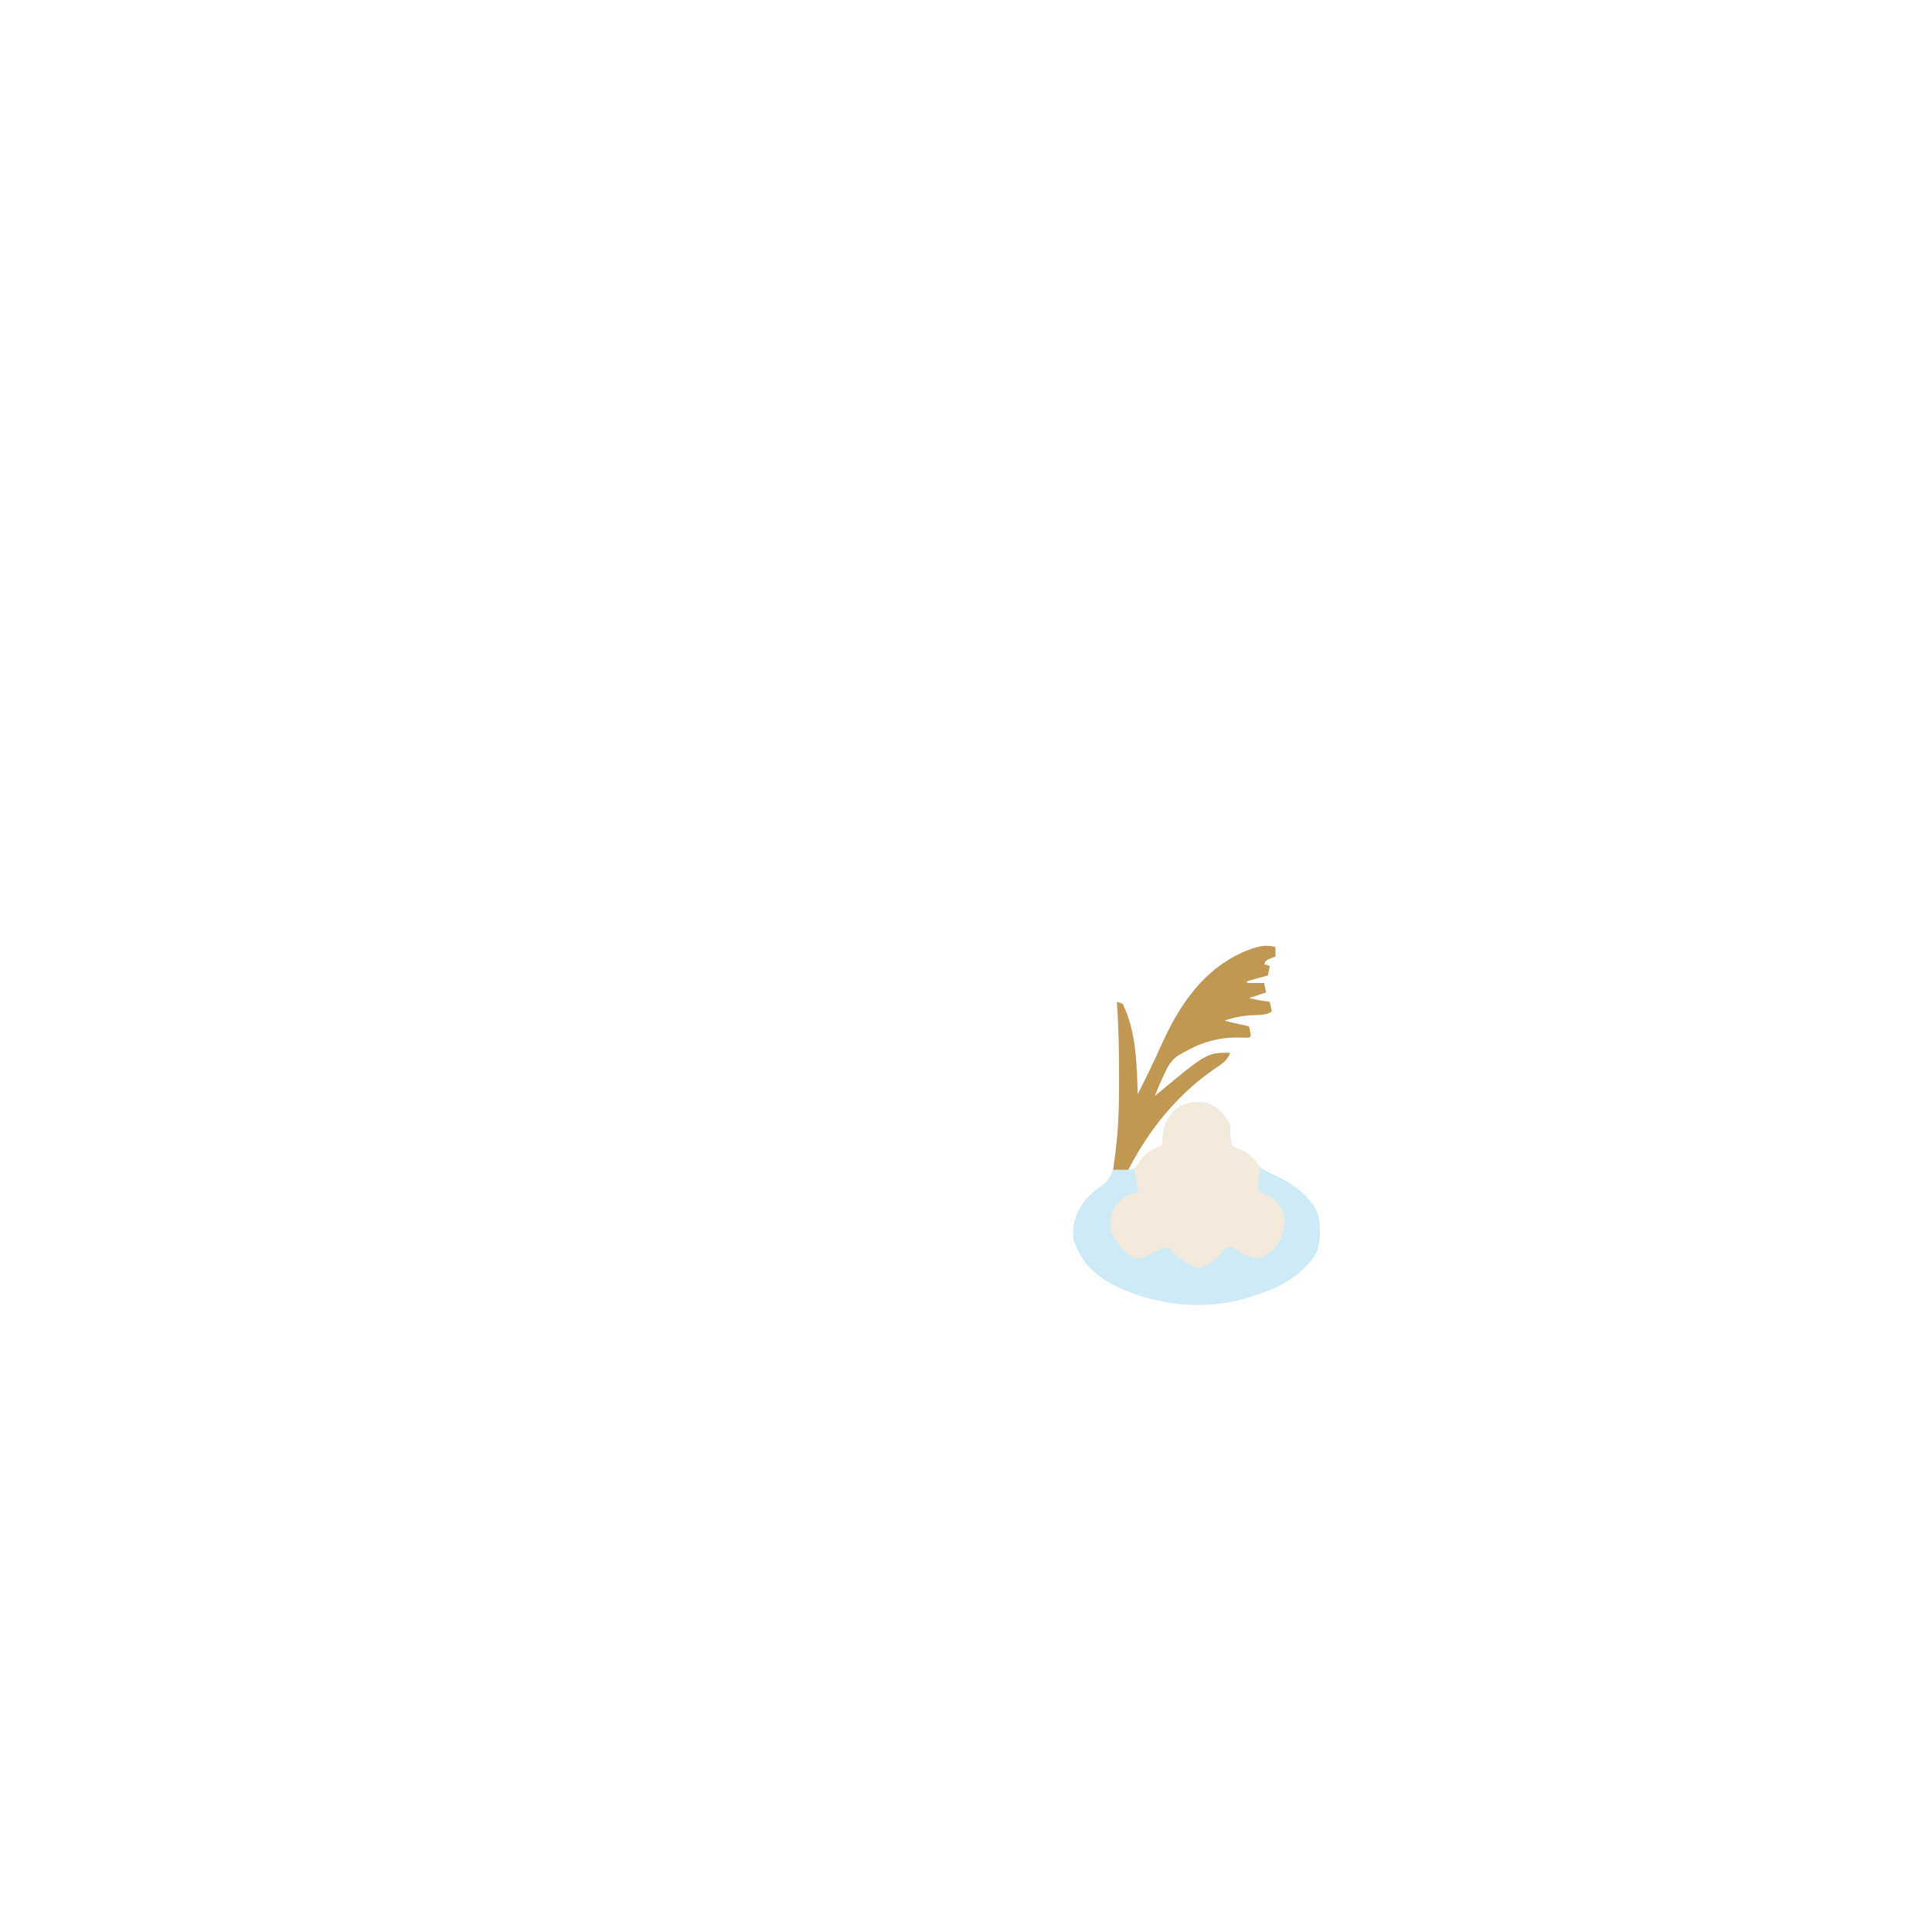
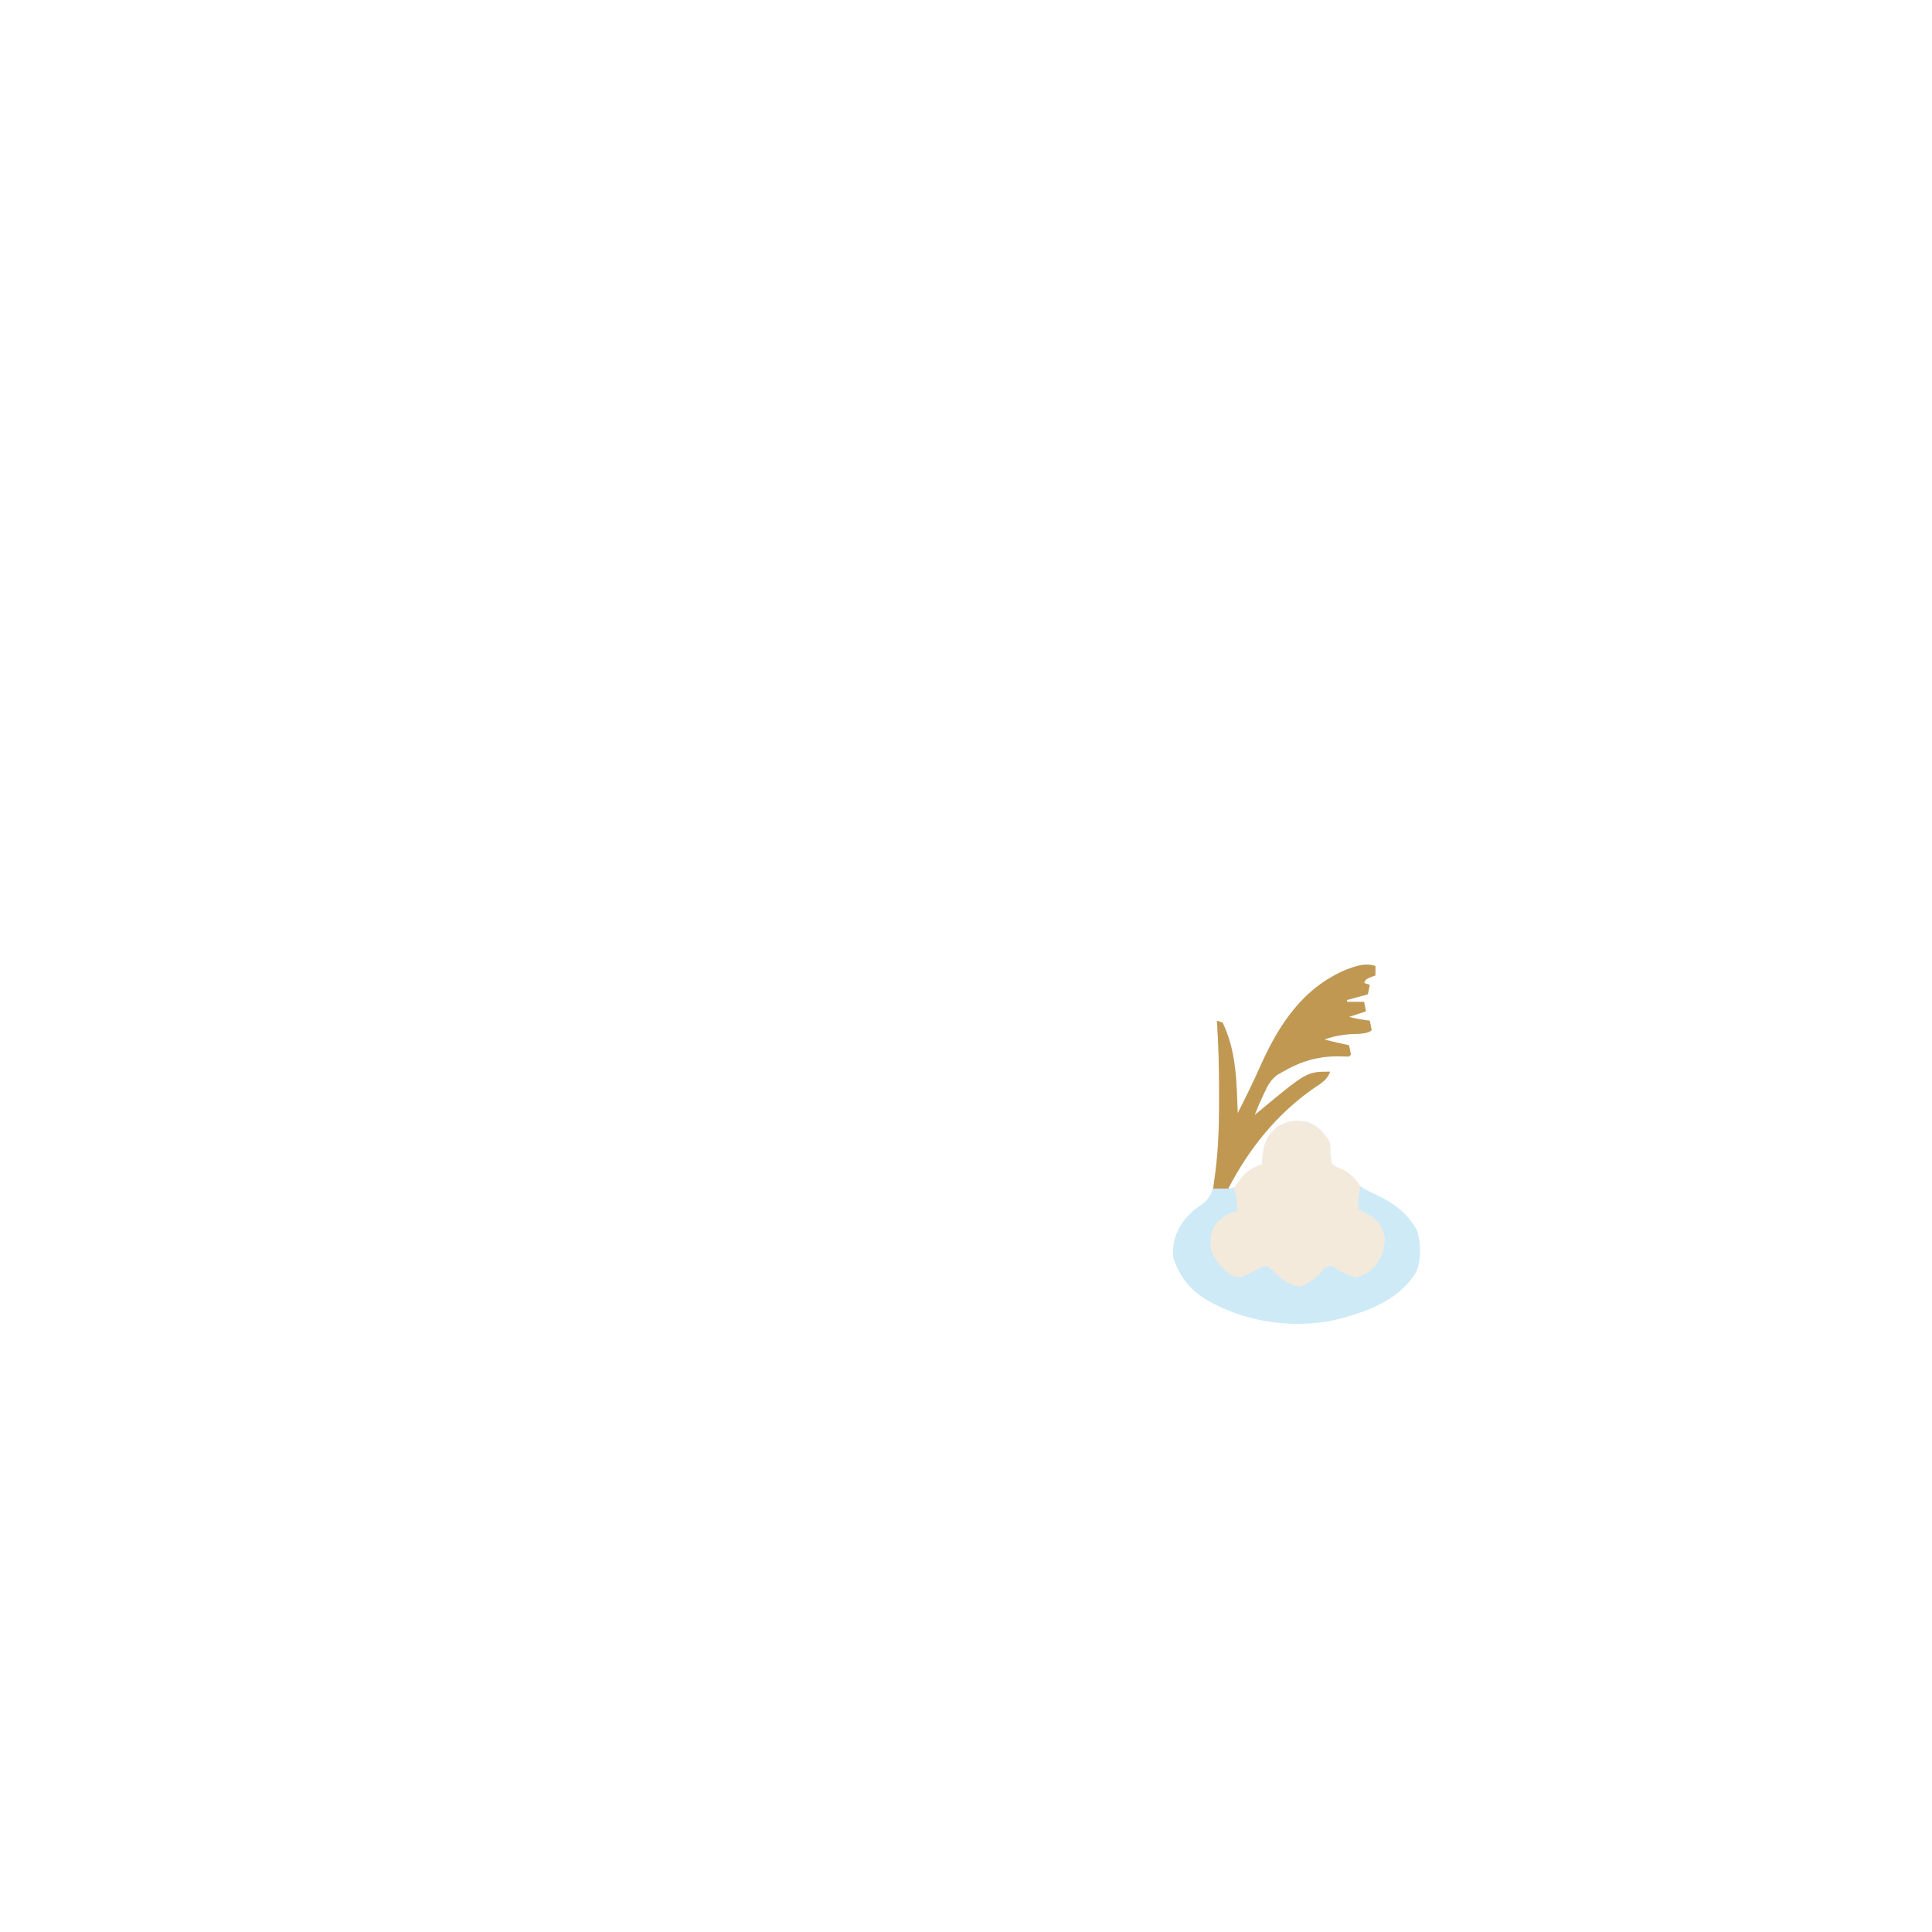
<svg xmlns="http://www.w3.org/2000/svg" viewBox="0 0 1024 1024" width="1024" height="1024">
-   <path fill="#CEEAF7" d="M 676 502 C 676 503.65 676 505.3 676 507 C 675.2 507.29 674.39 507.58 673.56 507.88 C 671 509 671 509 670 511 C 670.99 511.33 671.98 511.66 673 512 C 672.67 513.65 672.34 515.3 672 517 C 668.37 517.99 664.74 518.98 661 520 C 661 520.33 661 520.66 661 521 C 663.97 521 666.94 521 670 521 C 670.16 521.83 670.16 521.83 671 526 C 668.03 526.99 665.06 527.98 662 529 C 665.67 529.92 669.25 530.5 673 531 C 673.38 532.66 673.71 534.32 674 536 C 671.62 538.38 665.26 537.85 661.88 538.16 C 657.32 538.62 653.31 539.34 649 541 C 651.91 541.74 654.82 542.42 657.75 543.06 C 658.55 543.24 659.35 543.42 660.17 543.6 C 660.78 543.73 661.38 543.86 662 544 C 662.38 545.66 662.71 547.32 663 549 C 662.67 549.33 662.34 549.66 662 550 C 660.06 549.99 658.12 549.94 656.19 549.88 C 645.44 549.82 636.24 552.58 627 558 C 625.99 558.57 624.98 559.14 623.95 559.73 C 620.53 562.36 618.97 565.1 617.25 568.94 C 616.96 569.55 616.67 570.15 616.37 570.78 C 614.78 574.14 613.34 577.54 612 581 C 612.68 580.43 613.36 579.86 614.05 579.28 C 639.7 558 639.7 558 652 558 C 650.49 562.31 647.26 564.15 643.62 566.56 C 623.95 580.17 608.93 598.78 598 620 C 599.88 619.68 599.88 619.68 602 619 C 603.36 617.02 604.69 615.02 606 613 C 609.16 610.08 612.01 608.52 616 607 C 616.01 606.64 616.01 606.64 616.08 604.8 C 616.52 597.29 617.78 593.05 623.38 587.75 C 628.54 584.3 632.77 583.59 638.82 584.46 C 644.39 585.84 647.78 589.47 651 594 C 652.28 596.57 652.04 598.51 652.06 601.38 C 652.31 604.39 652.31 604.39 653 607 C 654.86 608.55 656.58 609.17 658.85 610 C 661.42 611.2 662.34 612.47 664 614.75 C 667.35 618.92 671.06 620.74 675.81 622.94 C 685.04 627.23 693.01 632.89 698 642 C 700.16 648.47 700.37 658.11 697.5 664.44 C 687.87 679.82 670.7 685.52 654.06 689.75 C 630.8 694.54 604.87 690.31 584.7 677.88 C 576.78 672.35 572.04 666.11 569 657 C 568.05 649.22 569.98 643.17 574.54 636.87 C 577.49 633.32 580.38 630.68 584.25 628.19 C 589.82 624.2 590.35 617.91 591.42 611.47 C 591.75 608.88 591.99 606.29 592.19 603.69 C 592.27 602.69 592.35 601.7 592.43 600.67 C 594.03 577.59 593.55 554.07 592 531 C 592.99 531.33 593.98 531.66 595 532 C 602.32 547.03 602.43 563.64 603 580 C 607.25 571.72 611.3 563.39 615.09 554.9 C 624.87 533.05 637.49 513.65 660.43 503.97 C 665.7 501.99 670.39 500.25 676 502Z" />
-   <path fill="#F3EADB" d="M 644.31 586.75 C 647.55 589.46 650.1 592.21 652 596 C 652.02 597.79 652.04 599.58 652.06 601.37 C 652.31 604.39 652.31 604.39 653 607 C 654.84 608.54 656.54 609.16 658.78 609.98 C 662.76 611.81 665.9 615.18 668 619 C 667.69 621.52 667.69 621.52 667 624 C 666.96 626.33 666.95 628.67 667 631 C 667.3 631.16 667.3 631.16 668.86 631.95 C 669.67 632.38 670.48 632.81 671.31 633.25 C 672.11 633.67 672.91 634.09 673.74 634.52 C 678.07 637.36 679.85 641.02 681 646 C 680.89 652.44 679.31 657.14 675 662 C 672.19 664.49 669.68 666.15 666 667 C 661.06 666.05 657.14 663.76 653 661 C 651.06 661.06 651.06 661.06 649 662 C 648.44 662.74 647.88 663.49 647.31 664.25 C 644.22 667.93 640.51 670.33 636 672 C 630.24 671.36 625.11 667.16 621.25 663.13 C 620.88 662.77 620.88 662.77 619 661 C 616.42 661.27 614.59 662.21 612.26 663.37 C 604.33 667.33 604.33 667.33 600.58 666.39 C 595.32 663.19 591.42 658.65 589 653 C 588.3 648.06 588.44 644.11 590.69 639.63 C 594.41 635.4 597.27 632.65 603 632 C 602.86 630.56 602.71 629.12 602.56 627.69 C 602.48 626.89 602.4 626.09 602.31 625.26 C 602 623 602 623 601 620 C 602.07 618.06 602.07 618.06 603.69 616 C 604.2 615.32 604.72 614.64 605.26 613.94 C 608.41 610.42 611.57 608.6 616 607 C 616.02 606.28 616.05 605.55 616.08 604.8 C 616.52 597.29 617.77 593.05 623.37 587.75 C 630.24 583.17 637.06 582.92 644.31 586.75Z" />
-   <path fill="#C19851" d="M 676 502 C 676 503.65 676 505.3 676 507 C 675.2 507.29 674.39 507.58 673.56 507.88 C 671 509 671 509 670 511 C 670.99 511.33 671.98 511.66 673 512 C 672.67 513.65 672.34 515.3 672 517 C 668.37 517.99 664.74 518.98 661 520 C 661 520.33 661 520.66 661 521 C 663.97 521 666.94 521 670 521 C 670.16 521.83 670.16 521.83 671 526 C 668.03 526.99 665.06 527.98 662 529 C 665.67 529.92 669.25 530.5 673 531 C 673.38 532.66 673.71 534.32 674 536 C 671.62 538.38 665.26 537.85 661.88 538.16 C 657.32 538.62 653.31 539.34 649 541 C 651.91 541.74 654.82 542.42 657.75 543.06 C 658.55 543.24 659.35 543.42 660.17 543.6 C 660.78 543.73 661.38 543.86 662 544 C 662.38 545.66 662.71 547.32 663 549 C 662.67 549.33 662.34 549.66 662 550 C 660.06 549.99 658.12 549.94 656.19 549.88 C 645.44 549.82 636.24 552.58 627 558 C 625.99 558.57 624.98 559.14 623.95 559.73 C 620.53 562.36 618.97 565.1 617.25 568.94 C 616.96 569.55 616.67 570.15 616.37 570.78 C 614.78 574.14 613.34 577.54 612 581 C 612.68 580.43 613.36 579.86 614.05 579.28 C 639.7 558 639.7 558 652 558 C 650.49 562.31 647.26 564.15 643.62 566.56 C 623.95 580.17 608.93 598.78 598 620 C 595.36 620 592.72 620 590 620 C 590.07 619.5 590.07 619.5 590.4 616.99 C 590.58 615.62 590.76 614.25 590.94 612.88 C 591.02 612.23 591.11 611.58 591.2 610.92 C 592.89 597.77 593.17 584.67 593.12 571.44 C 593.12 570.61 593.12 569.78 593.12 568.92 C 593.11 556.26 592.85 543.64 592 531 C 592.99 531.33 593.98 531.66 595 532 C 602.32 547.03 602.43 563.64 603 580 C 607.25 571.72 611.3 563.39 615.09 554.9 C 624.87 533.05 637.49 513.65 660.43 503.97 C 665.7 501.99 670.39 500.25 676 502Z" />
+   <path fill="#CEEAF7" d="M 729 512 C 729 513.65 729 515.3 729 517 C 728.2 517.29 727.39 517.58 726.56 517.88 C 724 519 724 519 723 521 C 723.99 521.33 724.98 521.66 726 522 C 725.67 523.65 725.34 525.3 725 527 C 721.37 527.99 717.74 528.98 714 530 C 714 530.33 714 530.66 714 531 C 716.97 531 719.94 531 723 531 C 723.16 531.83 723.16 531.83 724 536 C 721.03 536.99 718.06 537.98 715 539 C 718.67 539.92 722.25 540.5 726 541 C 726.38 542.66 726.71 544.32 727 546 C 724.62 548.38 718.26 547.85 714.88 548.16 C 710.32 548.62 706.31 549.34 702 551 C 704.91 551.74 707.82 552.42 710.75 553.06 C 711.55 553.24 712.35 553.42 713.17 553.6 C 713.78 553.73 714.38 553.86 715 554 C 715.38 555.66 715.71 557.32 716 559 C 715.67 559.33 715.34 559.66 715 560 C 713.06 559.99 711.12 559.94 709.19 559.88 C 698.44 559.82 689.24 562.58 680 568 C 678.99 568.57 677.98 569.14 676.95 569.73 C 673.53 572.36 671.97 575.1 670.25 578.94 C 669.96 579.55 669.67 580.15 669.37 580.78 C 667.78 584.14 666.34 587.54 665 591 C 665.68 590.43 666.36 589.86 667.05 589.28 C 692.7 568 692.7 568 705 568 C 703.49 572.31 700.26 574.15 696.62 576.56 C 676.95 590.17 661.93 608.78 651 630 C 652.88 629.68 652.88 629.68 655 629 C 656.36 627.02 657.69 625.02 659 623 C 662.16 620.08 665.01 618.52 669 617 C 669.01 616.64 669.01 616.64 669.08 614.8 C 669.52 607.29 670.78 603.05 676.38 597.75 C 681.54 594.3 685.77 593.59 691.82 594.46 C 697.39 595.84 700.78 599.47 704 604 C 705.28 606.57 705.04 608.51 705.06 611.38 C 705.31 614.39 705.31 614.39 706 617 C 707.86 618.55 709.58 619.17 711.85 620 C 714.42 621.2 715.34 622.47 717 624.75 C 720.35 628.92 724.06 630.74 728.81 632.94 C 738.04 637.23 746.01 642.89 751 652 C 753.16 658.47 753.37 668.11 750.5 674.44 C 740.87 689.82 723.7 695.52 707.06 699.75 C 683.8 704.54 657.87 700.31 637.7 687.88 C 629.78 682.35 625.04 676.11 622 667 C 621.05 659.22 622.98 653.17 627.54 646.87 C 630.49 643.32 633.38 640.68 637.25 638.19 C 642.82 634.2 643.35 627.91 644.42 621.47 C 644.75 618.88 644.99 616.29 645.19 613.69 C 645.27 612.69 645.35 611.7 645.43 610.67 C 647.03 587.59 646.55 564.07 645 541 C 645.99 541.33 646.98 541.66 648 542 C 655.32 557.03 655.43 573.64 656 590 C 660.25 581.72 664.3 573.39 668.09 564.9 C 677.87 543.05 690.49 523.65 713.43 513.97 C 718.7 511.99 723.39 510.25 729 512Z" />
+   <path fill="#F3EADB" d="M 697.31 596.75 C 700.55 599.46 703.1 602.21 705 606 C 705.02 607.79 705.04 609.58 705.06 611.37 C 705.31 614.39 705.31 614.39 706 617 C 707.84 618.54 709.54 619.16 711.78 619.98 C 715.76 621.81 718.9 625.18 721 629 C 720.69 631.52 720.69 631.52 720 634 C 719.96 636.33 719.95 638.67 720 641 C 720.3 641.16 720.3 641.16 721.86 641.95 C 722.67 642.38 723.48 642.81 724.31 643.25 C 725.11 643.67 725.91 644.09 726.74 644.52 C 731.07 647.36 732.85 651.02 734 656 C 733.89 662.44 732.31 667.14 728 672 C 725.19 674.49 722.68 676.15 719 677 C 714.06 676.05 710.14 673.76 706 671 C 704.06 671.06 704.06 671.06 702 672 C 701.44 672.74 700.88 673.49 700.31 674.25 C 697.22 677.93 693.51 680.33 689 682 C 683.24 681.36 678.11 677.16 674.25 673.13 C 673.88 672.77 673.88 672.77 672 671 C 669.42 671.27 667.59 672.21 665.26 673.37 C 657.33 677.33 657.33 677.33 653.58 676.39 C 648.32 673.19 644.42 668.65 642 663 C 641.3 658.06 641.44 654.11 643.69 649.63 C 647.41 645.4 650.27 642.65 656 642 C 655.86 640.56 655.71 639.12 655.56 637.69 C 655.48 636.89 655.4 636.09 655.31 635.26 C 655 633 655 633 654 630 C 655.07 628.06 655.07 628.06 656.69 626 C 657.2 625.32 657.72 624.64 658.26 623.94 C 661.41 620.42 664.57 618.6 669 617 C 669.02 616.28 669.05 615.55 669.08 614.8 C 669.52 607.29 670.77 603.05 676.37 597.75 C 683.24 593.17 690.06 592.92 697.31 596.75Z" />
+   <path fill="#C19851" d="M 729 512 C 729 513.65 729 515.3 729 517 C 728.2 517.29 727.39 517.58 726.56 517.88 C 724 519 724 519 723 521 C 723.99 521.33 724.98 521.66 726 522 C 725.67 523.65 725.34 525.3 725 527 C 721.37 527.99 717.74 528.98 714 530 C 714 530.33 714 530.66 714 531 C 716.97 531 719.94 531 723 531 C 723.16 531.83 723.16 531.83 724 536 C 721.03 536.99 718.06 537.98 715 539 C 718.67 539.92 722.25 540.5 726 541 C 726.38 542.66 726.71 544.32 727 546 C 724.62 548.38 718.26 547.85 714.88 548.16 C 710.32 548.62 706.31 549.34 702 551 C 704.91 551.74 707.82 552.42 710.75 553.06 C 711.55 553.24 712.35 553.42 713.17 553.6 C 713.78 553.73 714.38 553.86 715 554 C 715.38 555.66 715.71 557.32 716 559 C 715.67 559.33 715.34 559.66 715 560 C 713.06 559.99 711.12 559.94 709.19 559.88 C 698.44 559.82 689.24 562.58 680 568 C 678.99 568.57 677.98 569.14 676.95 569.73 C 673.53 572.36 671.97 575.1 670.25 578.94 C 669.96 579.55 669.67 580.15 669.37 580.78 C 667.78 584.14 666.34 587.54 665 591 C 665.68 590.43 666.36 589.86 667.05 589.28 C 692.7 568 692.7 568 705 568 C 703.49 572.31 700.26 574.15 696.62 576.56 C 676.95 590.17 661.93 608.78 651 630 C 648.36 630 645.72 630 643 630 C 643.07 629.5 643.07 629.5 643.4 626.99 C 643.58 625.62 643.76 624.25 643.94 622.88 C 644.02 622.23 644.11 621.58 644.2 620.92 C 645.89 607.77 646.17 594.67 646.12 581.44 C 646.12 580.61 646.12 579.78 646.12 578.92 C 646.11 566.26 645.85 553.64 645 541 C 645.99 541.33 646.98 541.66 648 542 C 655.32 557.03 655.43 573.64 656 590 C 660.25 581.72 664.3 573.39 668.09 564.9 C 677.87 543.05 690.49 523.65 713.43 513.97 C 718.7 511.99 723.39 510.25 729 512Z" />
</svg>
